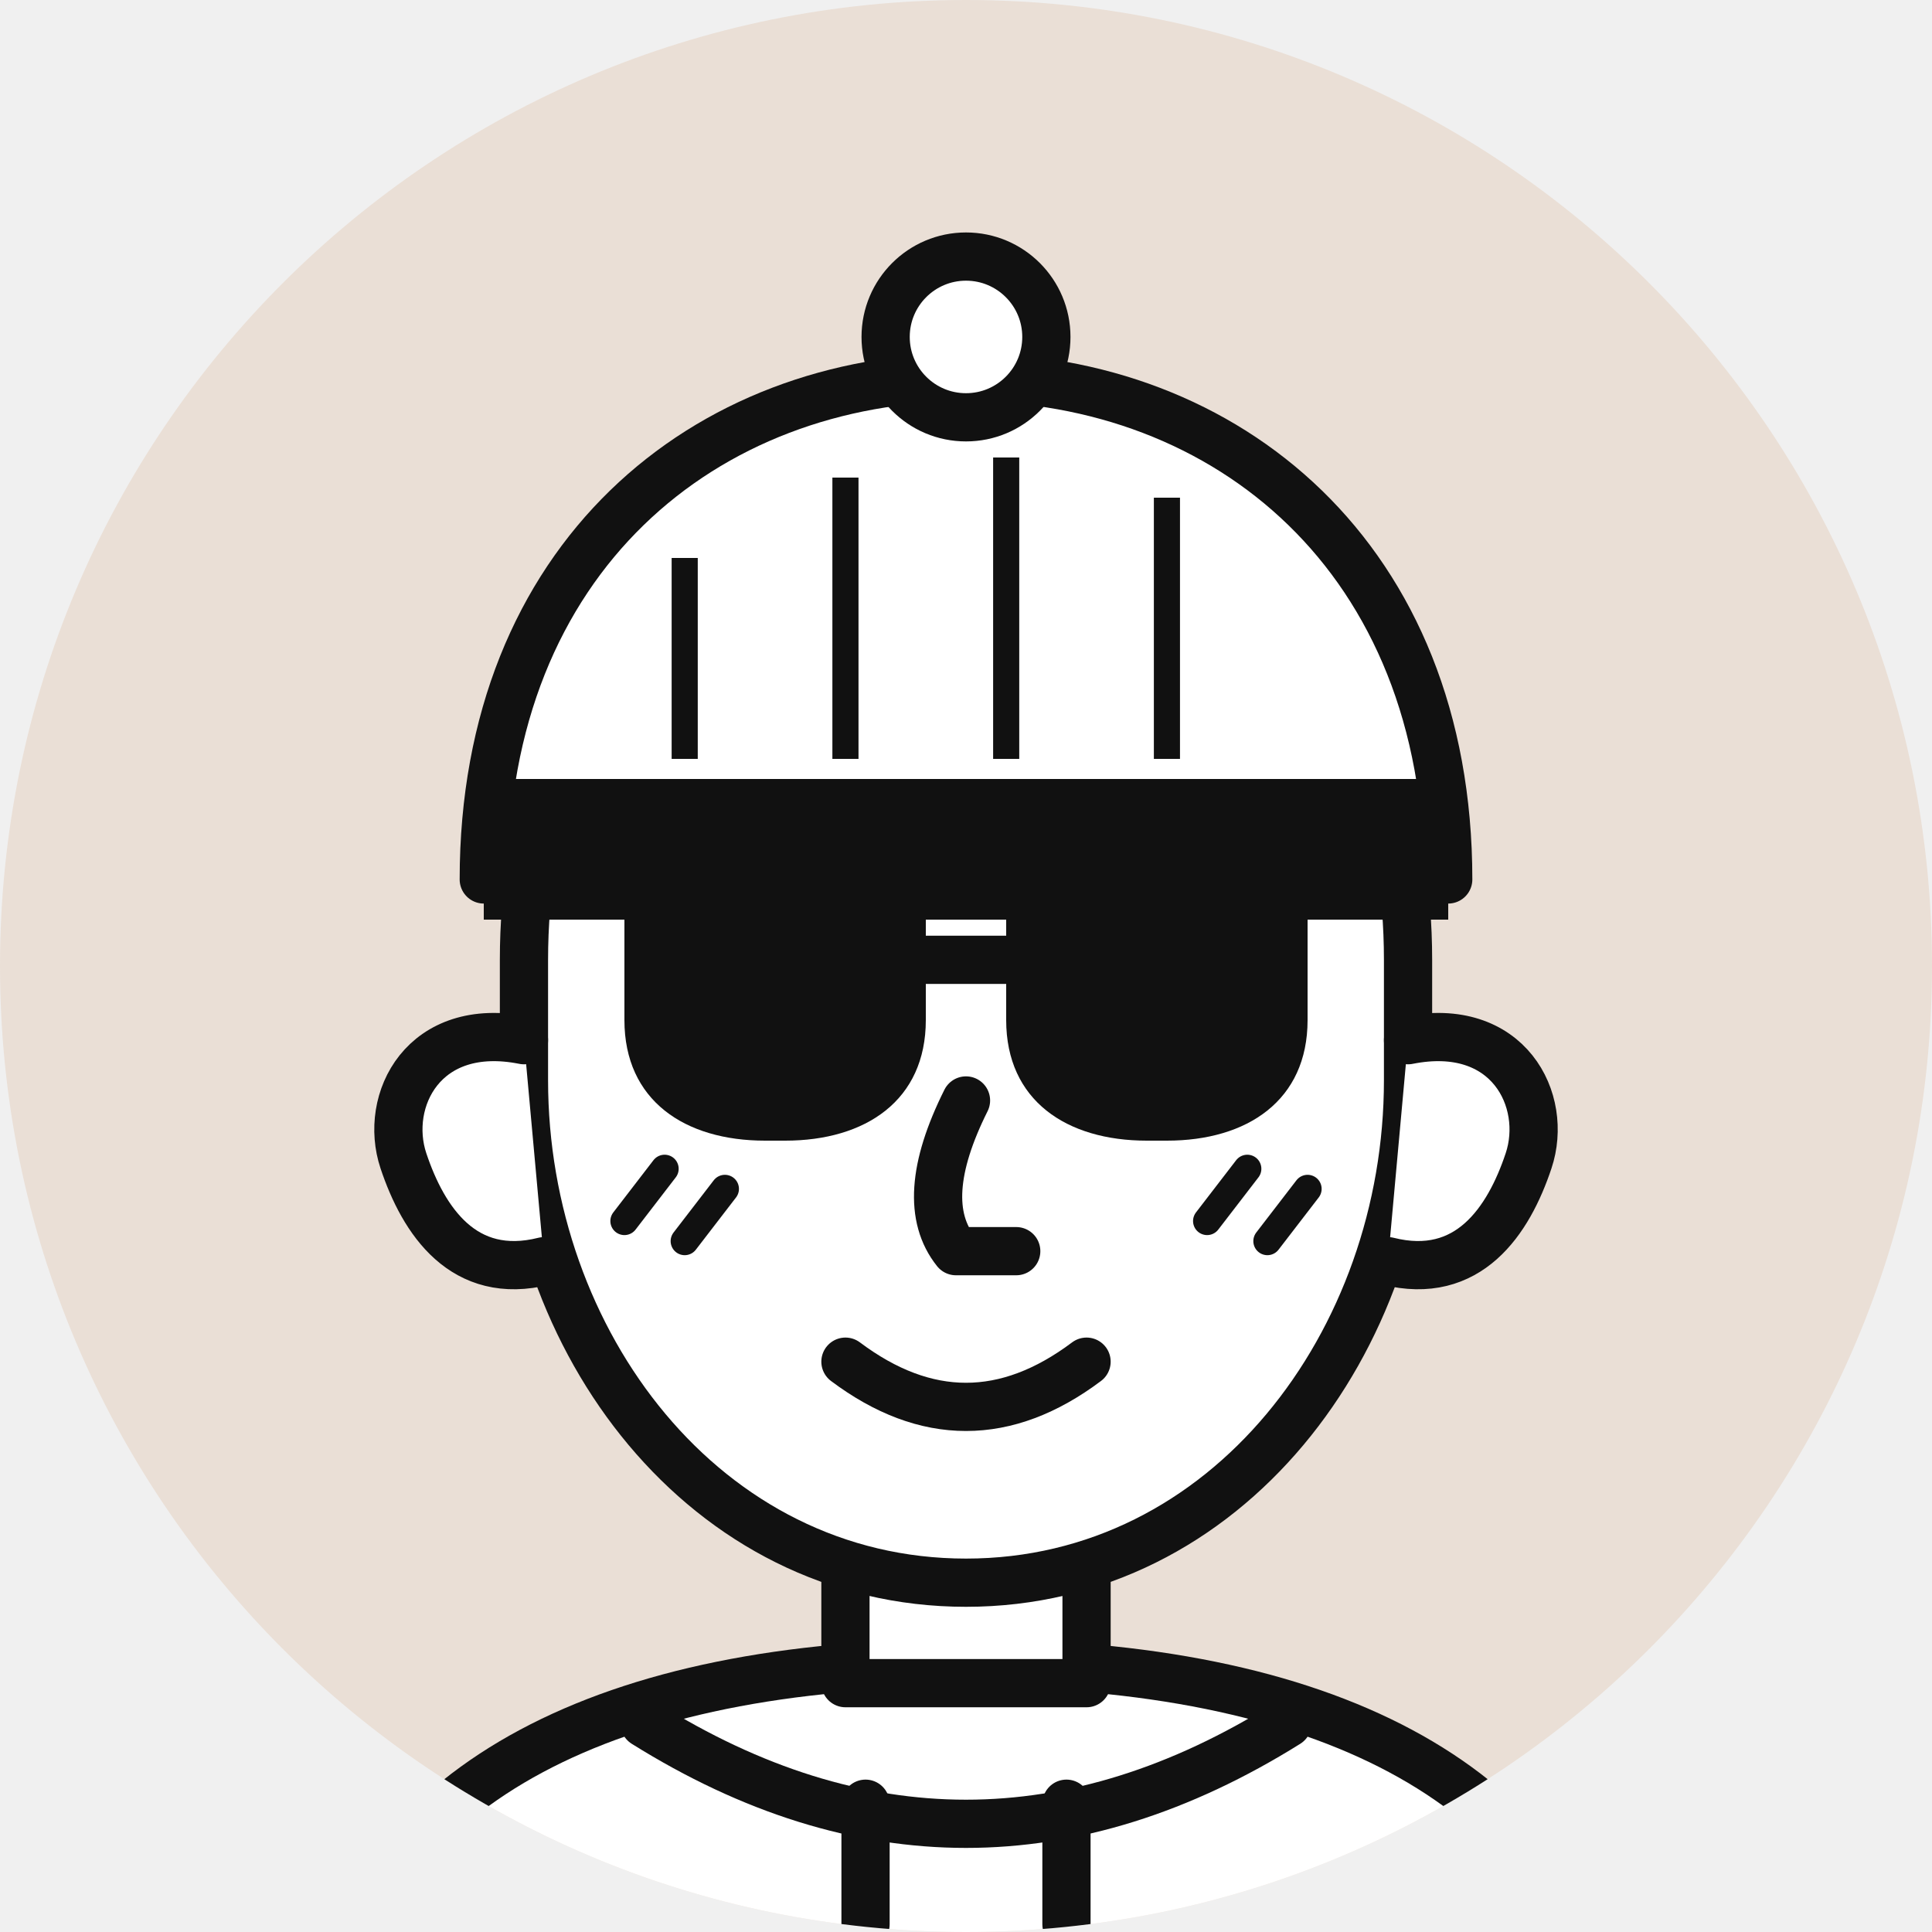
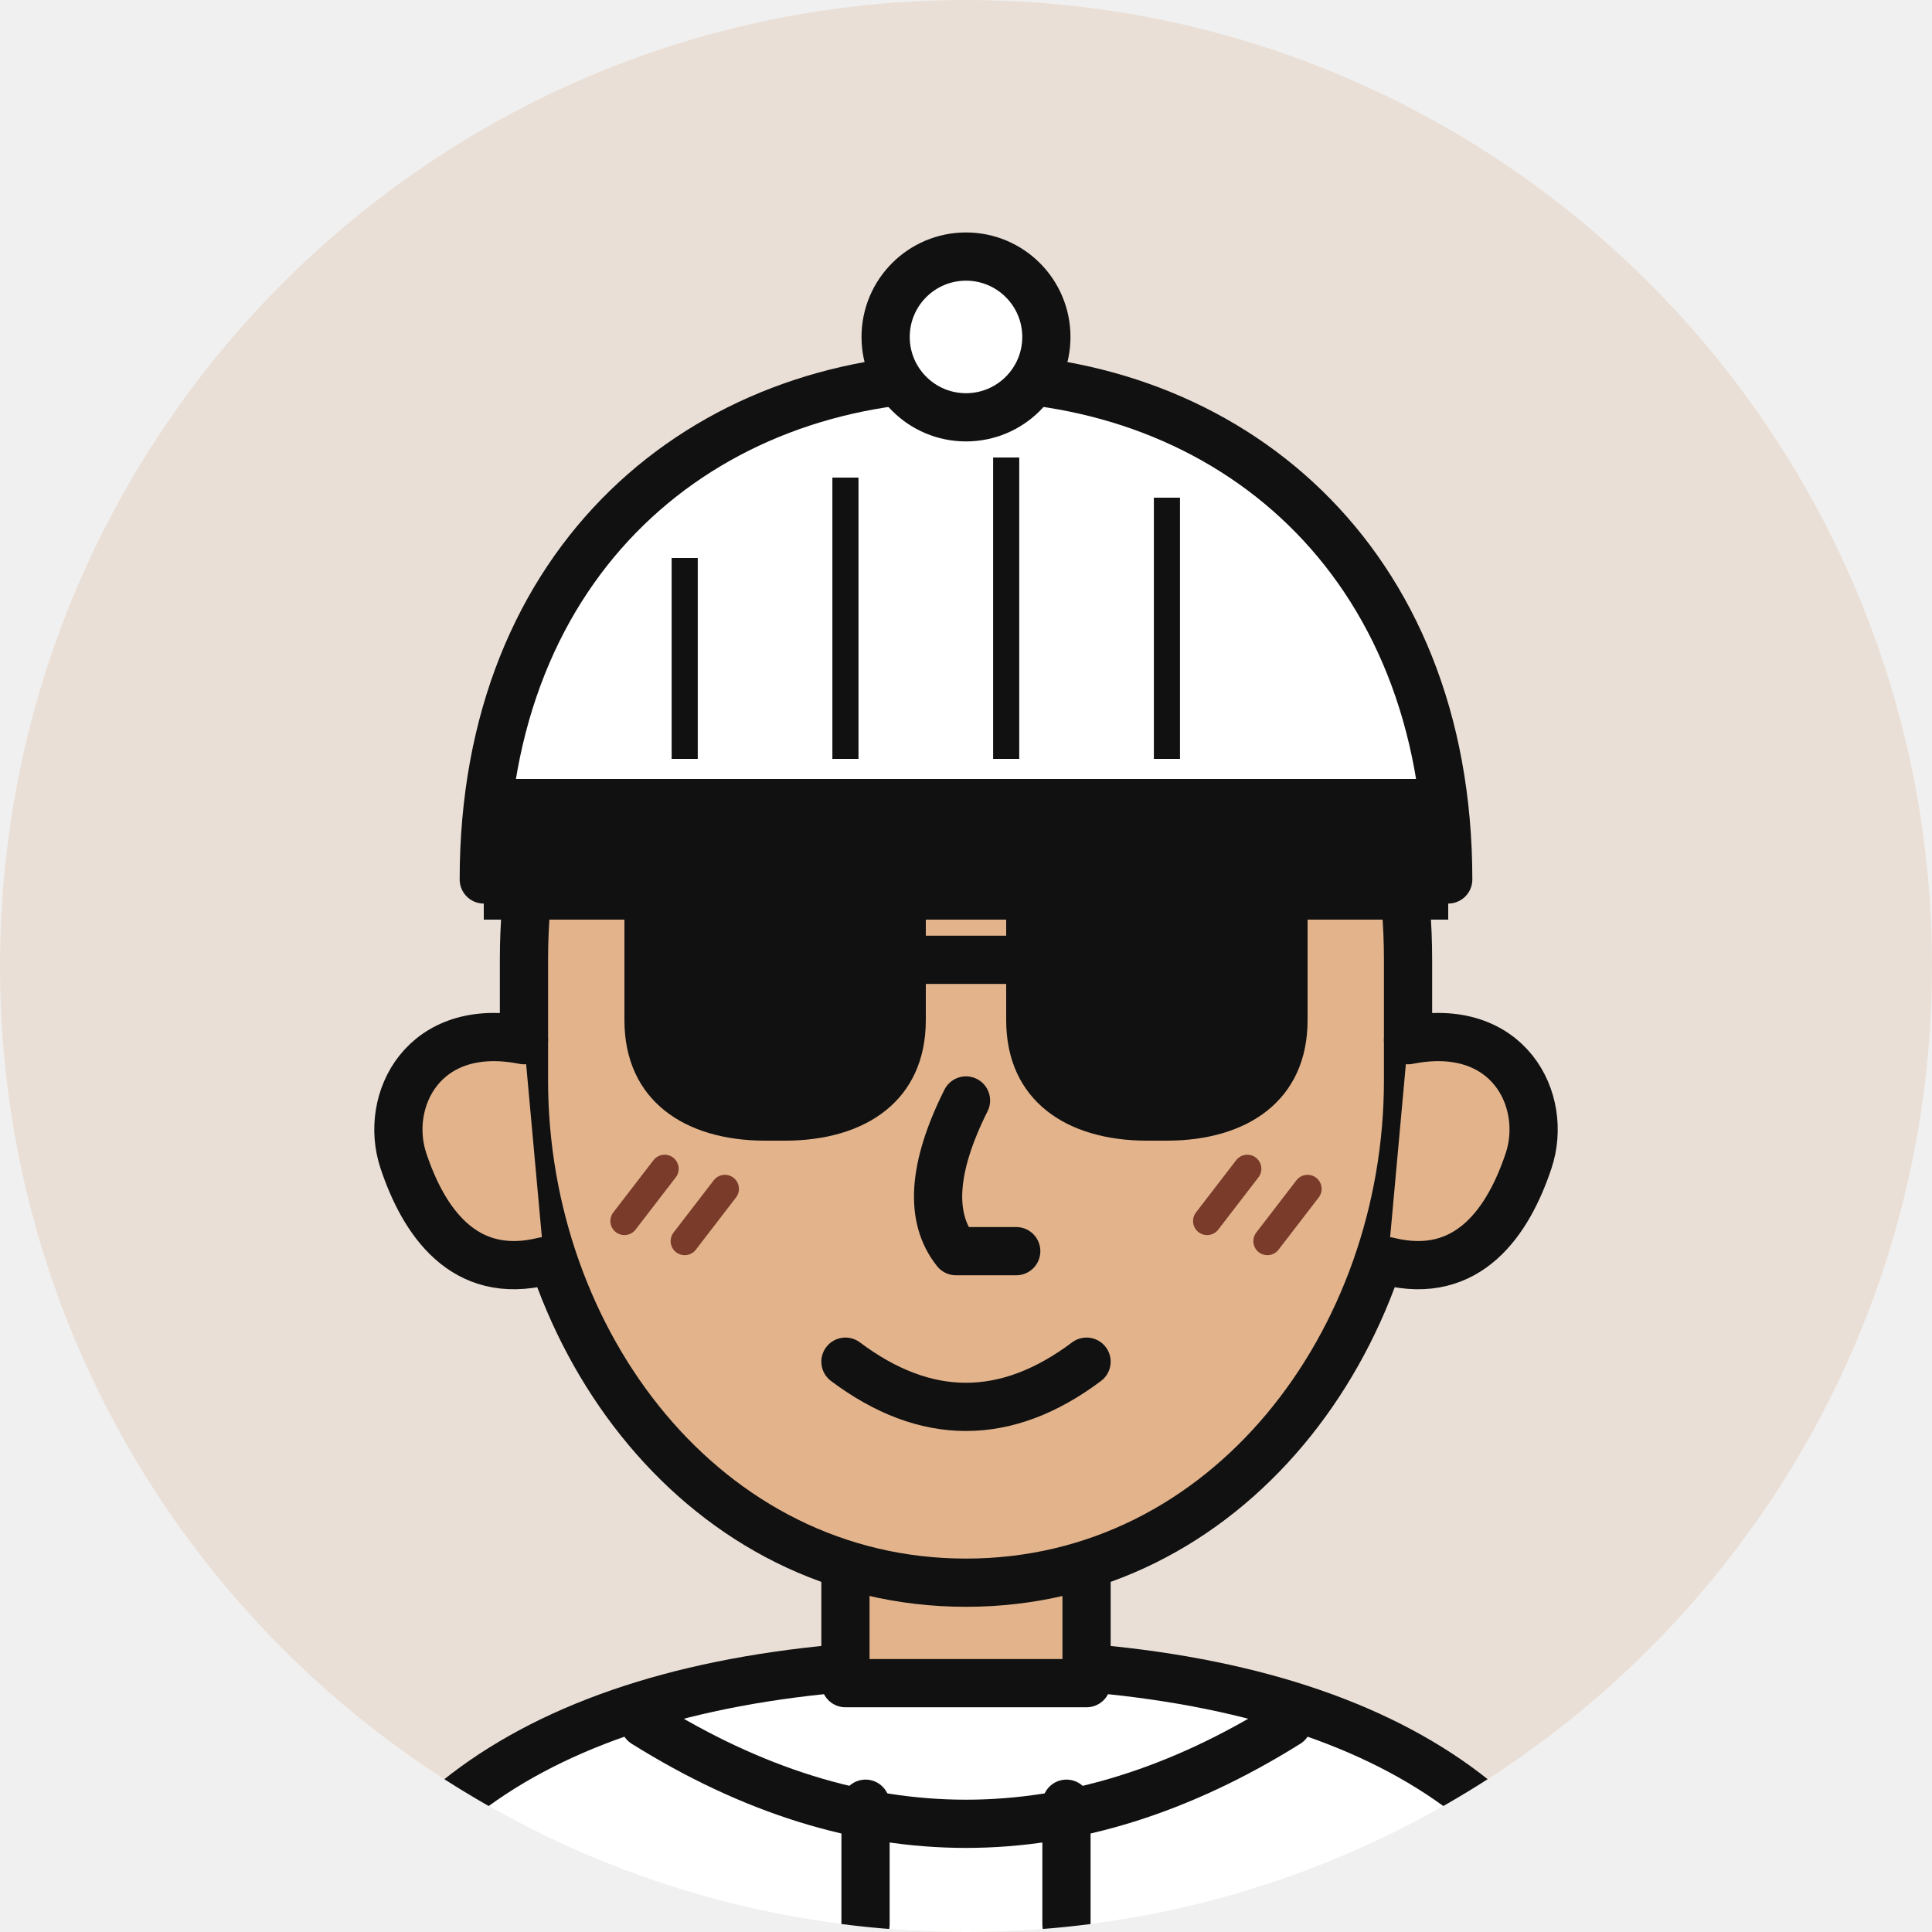
<svg xmlns="http://www.w3.org/2000/svg" viewBox="0 0 100 100">
  <defs>
    <clipPath id="c6">
      <circle cx="50" cy="50" r="50" />
    </clipPath>
  </defs>
  <g clip-path="url(#c6)">
    <rect width="100" height="100" fill="#EADFD6" />
    <g transform="translate(50 58) scale(1.04) translate(-50 -56)">
      <path d="M18 100c3-11 14-17 32-17s29 6 32 17" fill="#fff" stroke="#111" stroke-width="2.4" stroke-linecap="round" stroke-linejoin="round" />
      <path d="M34 86q16 10 32 0" fill="none" stroke="#111" stroke-width="2.4" stroke-linecap="round" stroke-linejoin="round" />
      <path d="M45 90v6M55 90v6" stroke="#111" stroke-width="2.4" stroke-linecap="round" stroke-linejoin="round" />
-       <path d="M44 76v8h12v-8" fill="#fff" stroke="#111" stroke-width="2.4" stroke-linecap="round" stroke-linejoin="round" />
-       <path d="M28 48c0-14 9-24 22-24s22 10 22 24v6c0 13-9 25-22 25s-22-12-22-25z" fill="#fff" stroke="#111" stroke-width="2.4" stroke-linecap="round" stroke-linejoin="round" />
-       <path d="M28 52c-5-1-7 3-6 6s3 6 7 5M72 52c5-1 7 3 6 6s-3 6-7 5" fill="#fff" stroke="#111" stroke-width="2.4" stroke-linecap="round" stroke-linejoin="round" />
+       <path d="M44 76v8h12v-8" fill="#E3B48C" stroke="#111" stroke-width="2.4" stroke-linecap="round" stroke-linejoin="round" />
+       <path d="M28 48c0-14 9-24 22-24s22 10 22 24v6c0 13-9 25-22 25s-22-12-22-25z" fill="#E3B48C" stroke="#111" stroke-width="2.4" stroke-linecap="round" stroke-linejoin="round" />
+       <path d="M28 52c-5-1-7 3-6 6s3 6 7 5M72 52c5-1 7 3 6 6s-3 6-7 5" fill="#E3B48C" stroke="#111" stroke-width="2.4" stroke-linecap="round" stroke-linejoin="round" />
      <ellipse cx="40.5" cy="51" rx="2.2" ry="2.6" fill="#111" />
      <ellipse cx="59.5" cy="51" rx="2.2" ry="2.6" fill="#111" />
      <path d="M36 44q4.5-2 9 0M55 44q4.5-2 9 0" fill="none" stroke="#111" stroke-width="2.4" stroke-linecap="round" stroke-linejoin="round" />
      <path d="M50 55q-2.5 5-.5 7.5h3" fill="none" stroke="#111" stroke-width="2.4" stroke-linecap="round" stroke-linejoin="round" />
      <path d="M44 68q6 4.5 12 0" fill="none" stroke="#111" stroke-width="2.4" stroke-linecap="round" stroke-linejoin="round" />
-       <path d="M33 61l2-2.6M36 62l2-2.6M62 61l2-2.6M65 62l2-2.6" stroke="#111" stroke-width="1.4" stroke-linecap="round" />
+       <path d="M33 61l2-2.6M36 62l2-2.6M62 61l2-2.6M65 62l2-2.6" stroke="#7A3B2A" stroke-width="1.4" stroke-linecap="round" />
      <path d="M26 44c0-16 11-25 24-25s24 9 24 25z" fill="#fff" stroke="#111" stroke-width="2.4" stroke-linecap="round" stroke-linejoin="round" />
      <path d="M26 39h48v7H26z" fill="#111" />
      <path d="M36 28v10M44 24v14M52 23v15M60 25v13" stroke="#111" stroke-width="1.3" />
      <circle cx="50" cy="17" r="4" fill="#fff" stroke="#111" stroke-width="2.4" stroke-linecap="round" stroke-linejoin="round" />
      <path d="M33 46h15v5c0 4-3 6-7 6h-1c-4 0-7-2-7-6zM52 46h15v5c0 4-3 6-7 6h-1c-4 0-7-2-7-6z" fill="#111" />
      <path d="M48 48h4" stroke="#111" stroke-width="2.4" stroke-linecap="round" stroke-linejoin="round" />
    </g>
  </g>
</svg>
